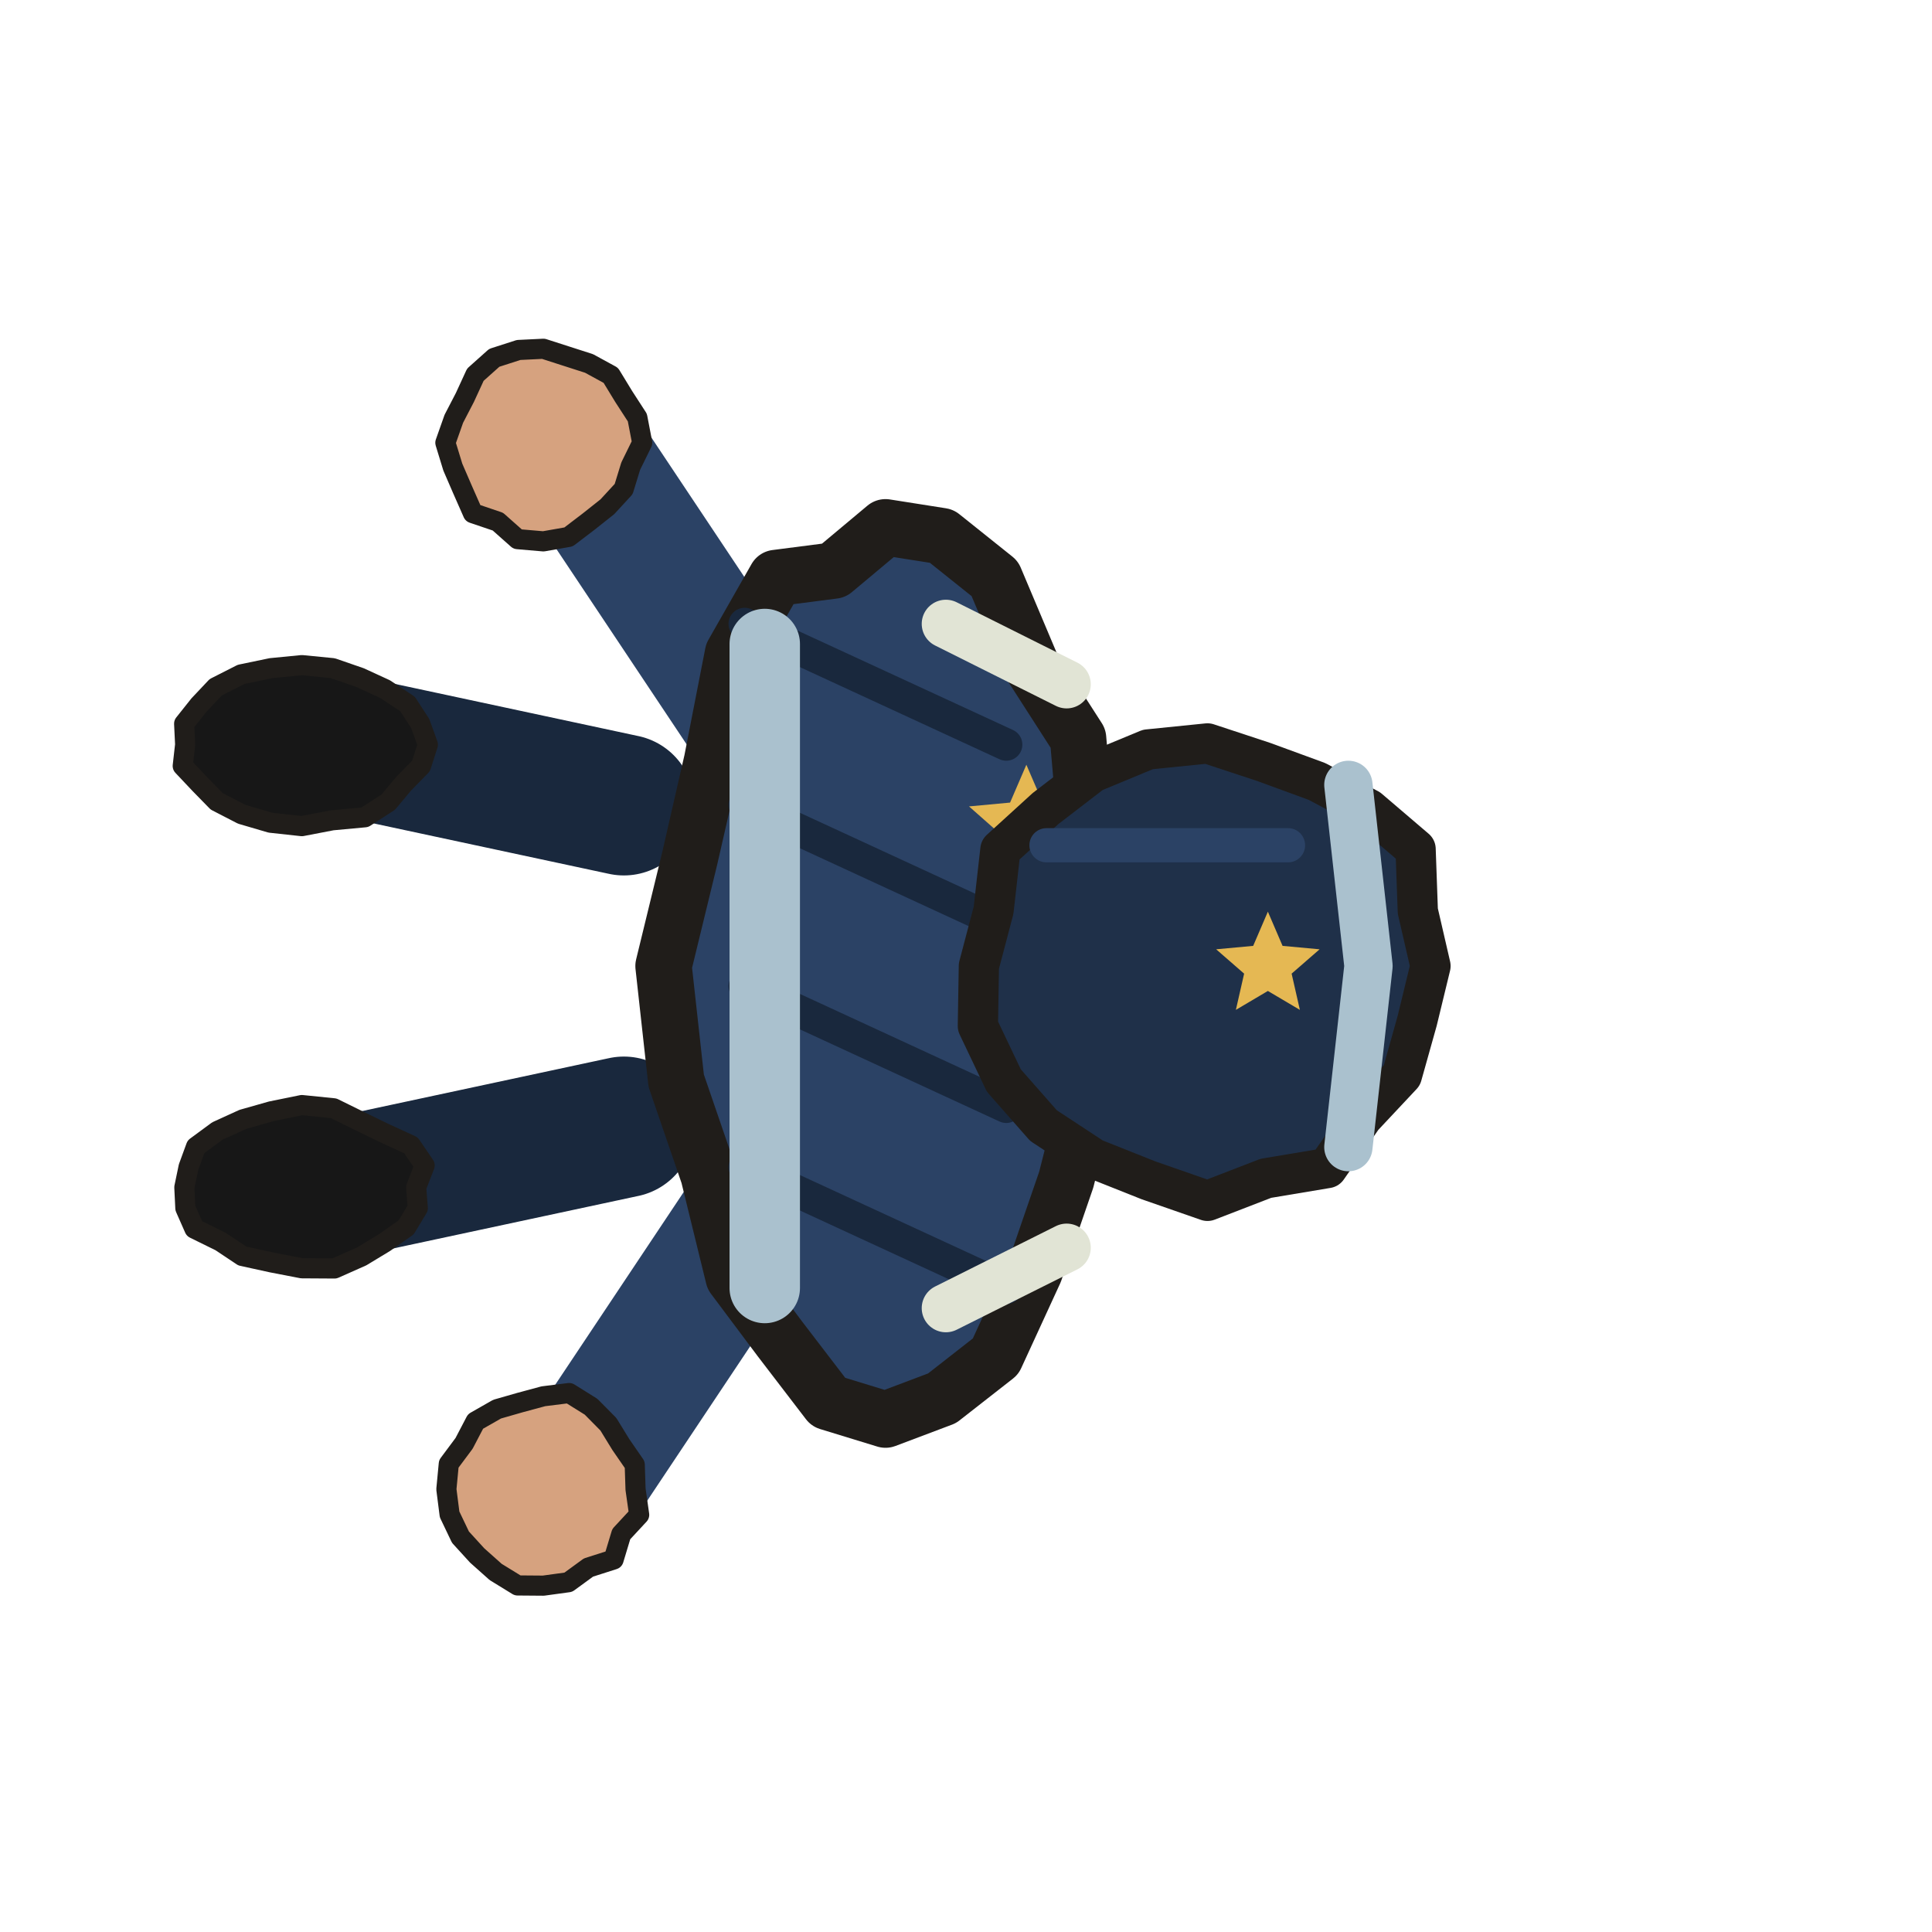
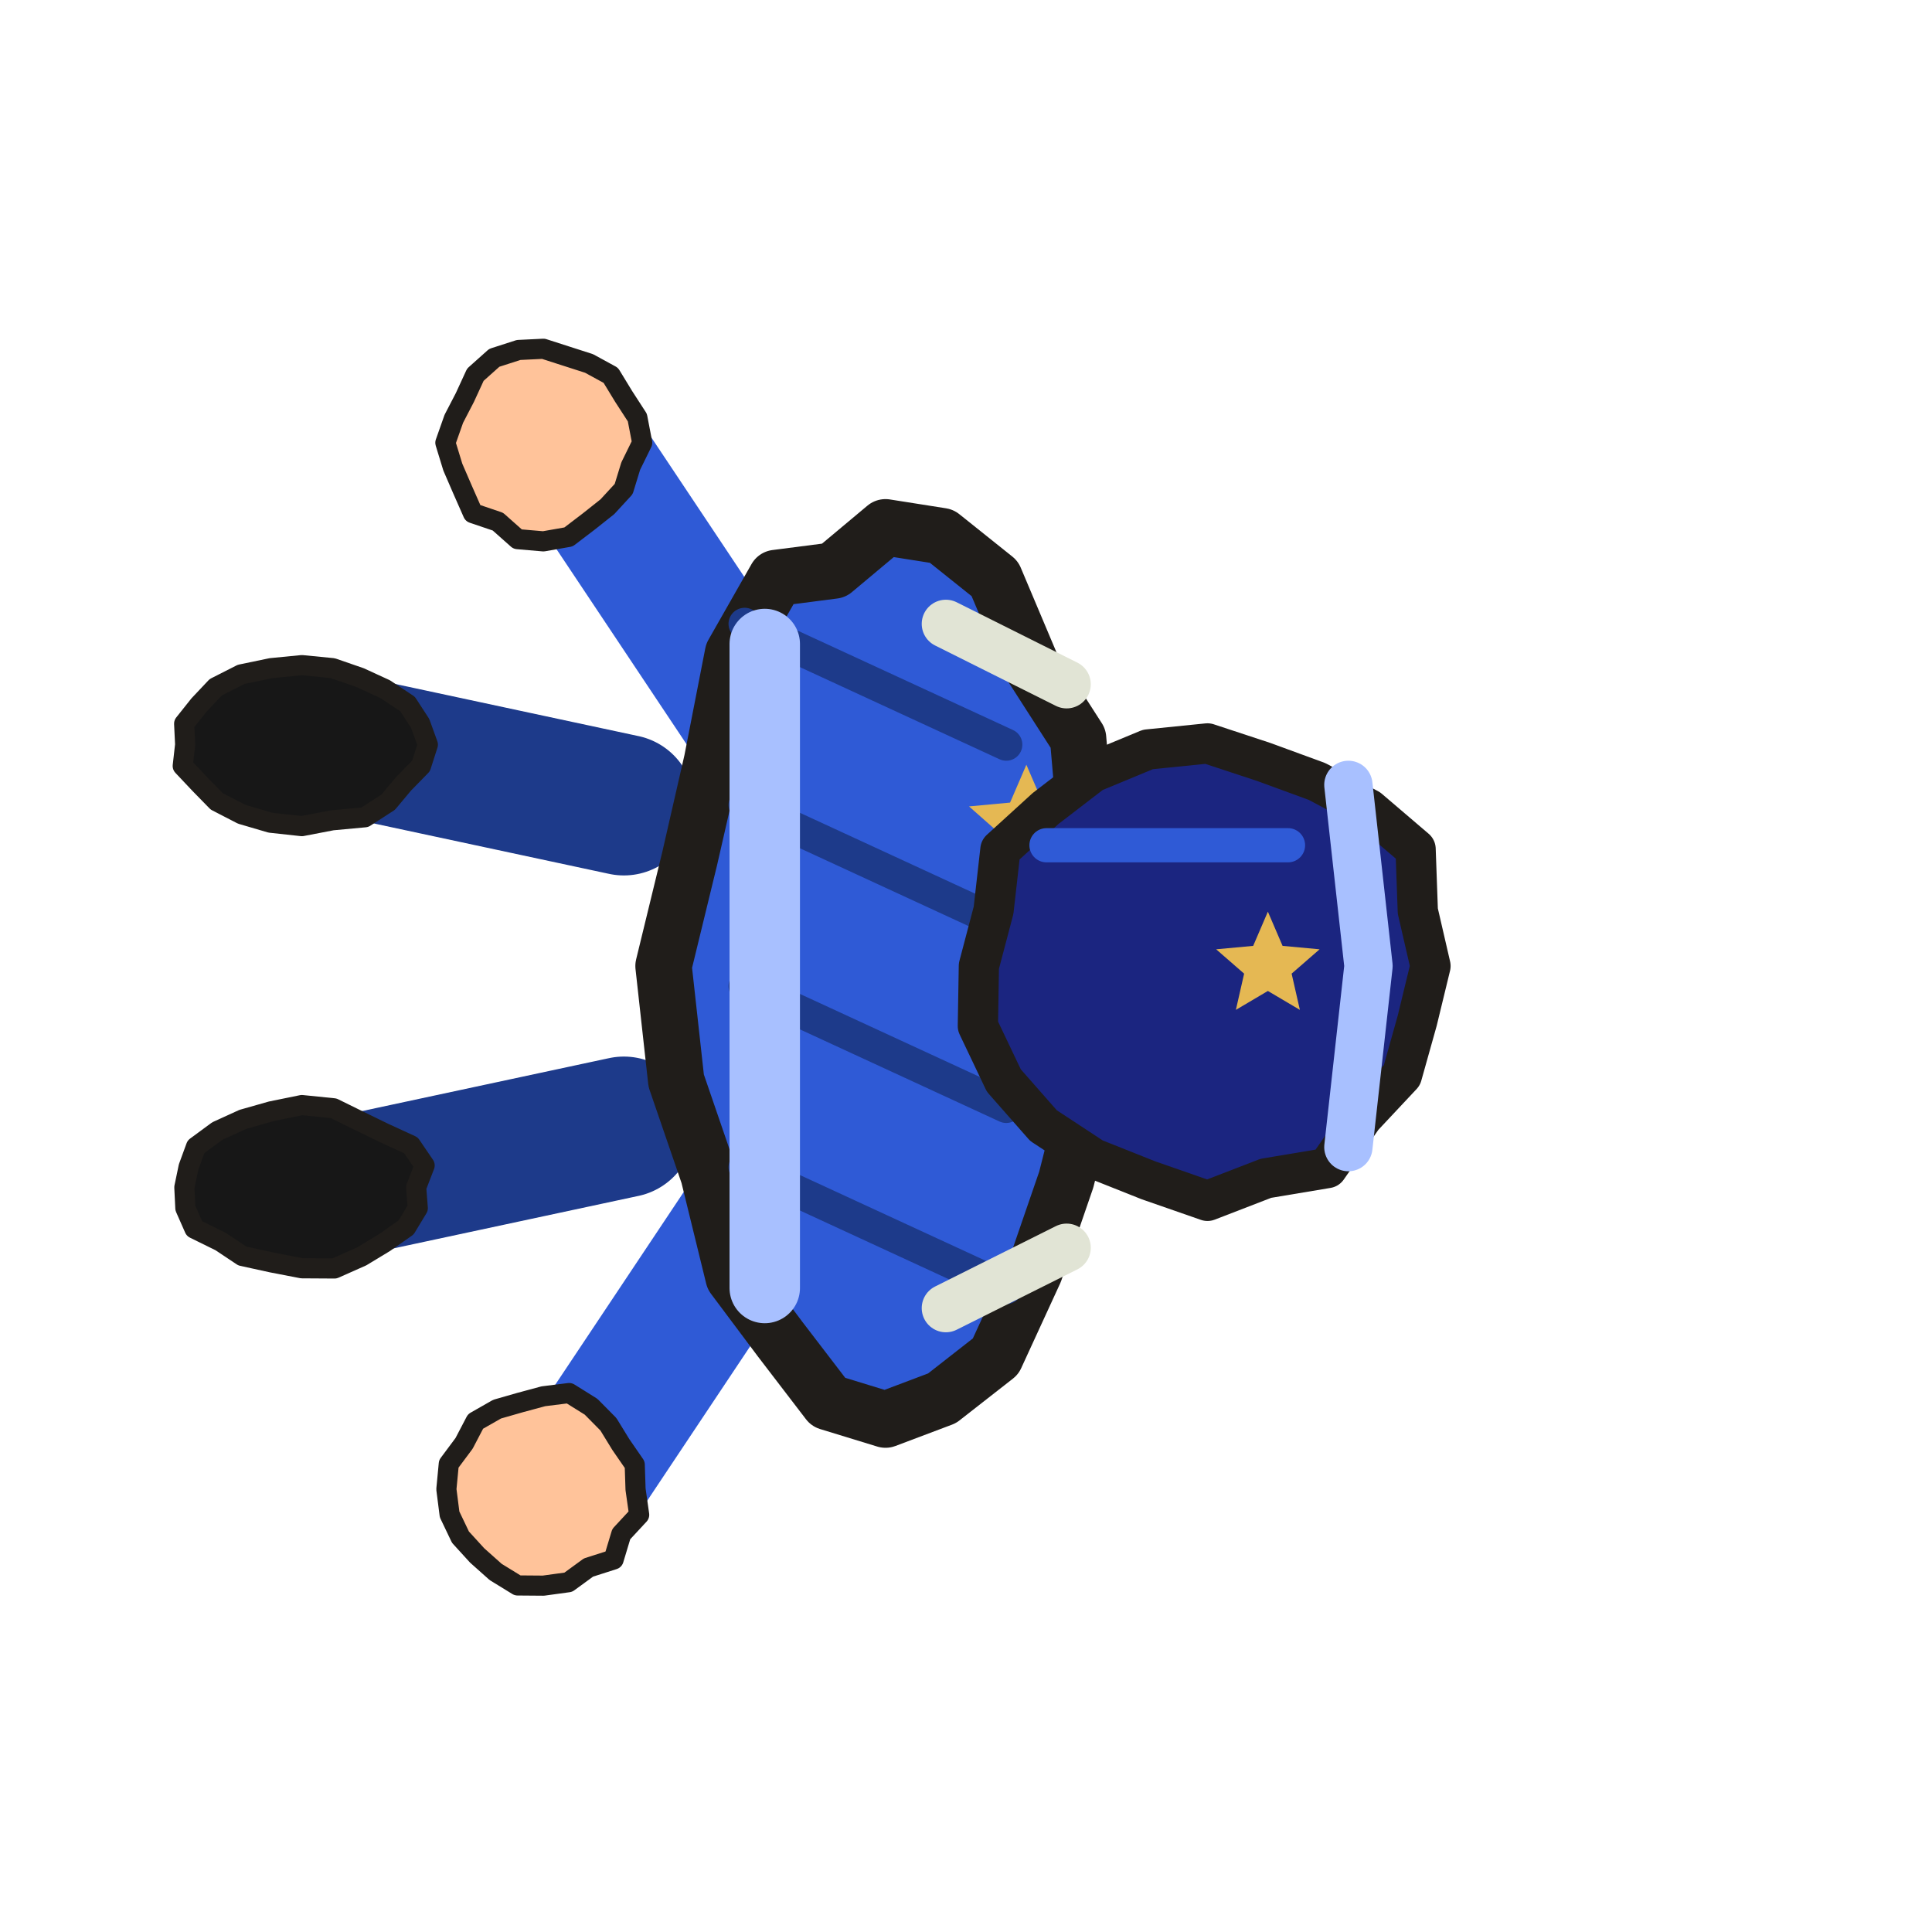
<svg xmlns="http://www.w3.org/2000/svg" width="96" height="96" viewBox="0 0 96 96">
-   <polyline points="37.00,35.00 29.00,23.00" fill="none" stroke="#2b4265" stroke-width="7.00" stroke-linejoin="round" stroke-linecap="round" />
-   <polyline points="37.00,61.00 29.00,73.00" fill="none" stroke="#2b4265" stroke-width="7.00" stroke-linejoin="round" stroke-linecap="round" />
-   <polygon points="31.91,22.00 31.34,23.16 30.99,24.30 30.18,25.18 29.26,25.91 28.25,26.68 27.00,26.90 25.72,26.79 24.74,25.92 23.50,25.50 22.98,24.32 22.50,23.21 22.13,22.00 22.55,20.81 23.10,19.75 23.62,18.62 24.56,17.78 25.77,17.39 27.00,17.33 28.15,17.70 29.27,18.06 30.35,18.65 30.99,19.70 31.67,20.75" fill="#d6a27f" stroke="#201d1a" stroke-width="1.00" stroke-linejoin="round" stroke-linecap="round" />
-   <polygon points="31.58,74.00 31.76,75.27 30.87,76.23 30.49,77.49 29.24,77.89 28.24,78.62 27.00,78.79 25.72,78.78 24.63,78.11 23.71,77.29 22.88,76.38 22.34,75.25 22.18,74.00 22.30,72.74 23.06,71.72 23.63,70.63 24.70,70.02 25.85,69.69 27.00,69.38 28.28,69.22 29.37,69.90 30.23,70.77 30.85,71.78 31.54,72.78" fill="#d6a27f" stroke="#201d1a" stroke-width="1.00" stroke-linejoin="round" stroke-linecap="round" />
-   <polyline points="31.00,40.00 17.00,37.00" fill="none" stroke="#19283d" stroke-width="7.00" stroke-linejoin="round" stroke-linecap="round" />
-   <polyline points="31.00,56.00 17.00,59.00" fill="none" stroke="#19283d" stroke-width="7.00" stroke-linejoin="round" stroke-linecap="round" />
+   <polyline points="37.00,35.00 29.00,23.00" fill="none" stroke="#2f5ad6" stroke-width="7.00" stroke-linejoin="round" stroke-linecap="round" />
+   <polyline points="37.00,61.00 29.00,73.00" fill="none" stroke="#2f5ad6" stroke-width="7.00" stroke-linejoin="round" stroke-linecap="round" />
+   <polygon points="31.91,22.00 31.34,23.16 30.99,24.30 30.18,25.18 29.26,25.91 28.25,26.68 27.00,26.90 25.72,26.79 24.74,25.92 23.50,25.50 22.98,24.32 22.50,23.21 22.13,22.00 22.55,20.81 23.10,19.75 23.62,18.62 24.56,17.78 25.77,17.39 27.00,17.33 28.15,17.70 29.27,18.06 30.35,18.65 30.99,19.70 31.67,20.75" fill="#ffc39a" stroke="#201d1a" stroke-width="1.00" stroke-linejoin="round" stroke-linecap="round" />
+   <polygon points="31.58,74.00 31.76,75.27 30.87,76.23 30.49,77.49 29.24,77.89 28.24,78.62 27.00,78.79 25.72,78.78 24.63,78.11 23.71,77.29 22.88,76.38 22.34,75.25 22.18,74.00 22.30,72.74 23.06,71.72 23.63,70.63 24.70,70.02 25.85,69.69 27.00,69.38 28.28,69.22 29.37,69.90 30.23,70.77 30.85,71.78 31.54,72.78" fill="#ffc39a" stroke="#201d1a" stroke-width="1.00" stroke-linejoin="round" stroke-linecap="round" />
+   <polyline points="31.00,40.00 17.00,37.00" fill="none" stroke="#1d3a8a" stroke-width="7.00" stroke-linejoin="round" stroke-linecap="round" />
+   <polyline points="31.00,56.00 17.00,59.00" fill="none" stroke="#1d3a8a" stroke-width="7.00" stroke-linejoin="round" stroke-linecap="round" />
  <polygon points="21.26,37.00 20.92,38.06 20.05,38.95 19.29,39.86 18.13,40.61 16.51,40.76 15.00,41.05 13.44,40.88 12.01,40.46 10.77,39.82 9.92,38.95 9.08,38.06 9.20,37.00 9.15,35.96 9.89,35.03 10.72,34.15 11.98,33.51 13.47,33.20 15.00,33.05 16.53,33.20 17.89,33.67 19.13,34.24 20.25,34.98 20.88,35.95" fill="#171717" stroke="#201d1a" stroke-width="1.00" stroke-linejoin="round" stroke-linecap="round" />
  <polygon points="20.68,59.00 20.76,60.03 20.18,60.99 19.11,61.74 17.97,62.43 16.62,63.03 15.00,63.02 13.50,62.73 12.04,62.41 10.96,61.69 9.66,61.05 9.21,60.03 9.16,59.00 9.37,57.99 9.74,56.98 10.80,56.20 12.07,55.62 13.48,55.22 15.00,54.91 16.58,55.07 17.86,55.70 19.07,56.29 20.42,56.91 21.10,57.91" fill="#171717" stroke="#201d1a" stroke-width="1.00" stroke-linejoin="round" stroke-linecap="round" />
-   <polygon points="55.06,48.00 54.25,53.62 52.98,58.62 51.41,63.18 49.47,67.40 46.81,69.48 44.00,70.54 41.16,69.67 38.77,66.55 36.45,63.45 35.21,58.39 33.60,53.70 32.97,48.00 34.27,42.66 35.38,37.81 36.42,32.48 38.56,28.72 41.43,28.35 44.00,26.20 46.79,26.64 49.43,28.75 51.27,33.11 53.57,36.69 54.07,42.48" fill="#2b4265" stroke="#201d1a" stroke-width="2.80" stroke-linejoin="round" stroke-linecap="round" />
-   <polyline points="37.00,31.00 50.00,37.00" fill="none" stroke="#19283d" stroke-width="1.60" stroke-linejoin="round" stroke-linecap="round" />
-   <polyline points="37.00,40.00 50.00,46.00" fill="none" stroke="#19283d" stroke-width="1.60" stroke-linejoin="round" stroke-linecap="round" />
-   <polyline points="37.00,49.00 50.00,55.00" fill="none" stroke="#19283d" stroke-width="1.60" stroke-linejoin="round" stroke-linecap="round" />
-   <polyline points="37.00,58.00 50.00,64.00" fill="none" stroke="#19283d" stroke-width="1.60" stroke-linejoin="round" stroke-linecap="round" />
-   <polyline points="38.00,32.00 38.00,64.00" fill="none" stroke="#aac1ce" stroke-width="3.50" stroke-linejoin="round" stroke-linecap="round" />
+   <polygon points="55.06,48.00 54.25,53.62 52.98,58.62 51.41,63.18 49.47,67.40 46.81,69.48 44.00,70.54 41.16,69.67 38.77,66.55 36.45,63.45 35.21,58.39 33.60,53.70 32.97,48.00 34.27,42.66 35.38,37.81 36.42,32.48 38.56,28.72 41.43,28.35 44.00,26.20 46.79,26.64 49.43,28.75 51.27,33.11 53.57,36.69 54.07,42.48" fill="#2f5ad6" stroke="#201d1a" stroke-width="2.80" stroke-linejoin="round" stroke-linecap="round" />
+   <polyline points="37.00,31.00 50.00,37.00" fill="none" stroke="#1d3a8a" stroke-width="1.60" stroke-linejoin="round" stroke-linecap="round" />
+   <polyline points="37.00,40.00 50.00,46.00" fill="none" stroke="#1d3a8a" stroke-width="1.60" stroke-linejoin="round" stroke-linecap="round" />
+   <polyline points="37.00,49.00 50.00,55.00" fill="none" stroke="#1d3a8a" stroke-width="1.60" stroke-linejoin="round" stroke-linecap="round" />
+   <polyline points="37.00,58.00 50.00,64.00" fill="none" stroke="#1d3a8a" stroke-width="1.60" stroke-linejoin="round" stroke-linecap="round" />
+   <polyline points="38.00,32.00 38.00,64.00" fill="none" stroke="#a8c0ff" stroke-width="3.50" stroke-linejoin="round" stroke-linecap="round" />
  <polyline points="47.00,31.00 53.00,34.00" fill="none" stroke="#e1e4d5" stroke-width="2.40" stroke-linejoin="round" stroke-linecap="round" />
  <polyline points="47.00,65.00 53.00,62.00" fill="none" stroke="#e1e4d5" stroke-width="2.40" stroke-linejoin="round" stroke-linecap="round" />
  <polygon points="51.00,38.00 51.81,39.88 53.85,40.07 52.31,41.43 52.76,43.43 51.00,42.38 49.24,43.43 49.69,41.43 48.15,40.07 50.19,39.88" fill="#e5b853" stroke="none" stroke-width="0.00" stroke-linejoin="round" stroke-linecap="round" />
-   <polygon points="71.08,48.00 70.42,50.72 69.66,53.43 67.71,55.51 65.95,58.04 62.90,58.55 60.00,59.67 57.07,58.65 54.33,57.56 51.85,55.93 49.88,53.69 48.59,50.98 48.64,48.00 49.37,45.23 49.71,42.22 51.96,40.17 54.29,38.38 57.04,37.24 60.00,36.94 62.79,37.86 65.44,38.83 68.01,40.20 70.34,42.19 70.45,45.27" fill="#1f3049" stroke="#201d1a" stroke-width="2.00" stroke-linejoin="round" stroke-linecap="round" />
-   <polyline points="67.00,39.00 68.00,48.00 67.00,57.00" fill="none" stroke="#aac1ce" stroke-width="2.40" stroke-linejoin="round" stroke-linecap="round" />
-   <polyline points="52.00,42.00 64.00,42.00" fill="none" stroke="#2b4265" stroke-width="1.70" stroke-linejoin="round" stroke-linecap="round" />
+   <polygon points="71.08,48.00 70.42,50.72 69.66,53.43 67.71,55.51 65.95,58.04 62.90,58.55 60.00,59.67 57.07,58.65 54.33,57.56 51.85,55.93 49.88,53.69 48.59,50.98 48.64,48.00 49.37,45.23 49.71,42.22 51.96,40.17 54.29,38.38 57.04,37.24 60.00,36.94 62.79,37.86 65.44,38.83 68.01,40.20 70.34,42.19 70.45,45.27" fill="#1b2580" stroke="#201d1a" stroke-width="2.00" stroke-linejoin="round" stroke-linecap="round" />
+   <polyline points="67.00,39.00 68.00,48.00 67.00,57.00" fill="none" stroke="#a8c0ff" stroke-width="2.40" stroke-linejoin="round" stroke-linecap="round" />
+   <polyline points="52.00,42.00 64.00,42.00" fill="none" stroke="#2f5ad6" stroke-width="1.70" stroke-linejoin="round" stroke-linecap="round" />
  <polygon points="63.00,45.30 63.73,47.00 65.57,47.17 64.18,48.38 64.59,50.18 63.00,49.24 61.41,50.18 61.82,48.38 60.43,47.17 62.27,47.00" fill="#e5b853" stroke="none" stroke-width="0.00" stroke-linejoin="round" stroke-linecap="round" />
</svg>
